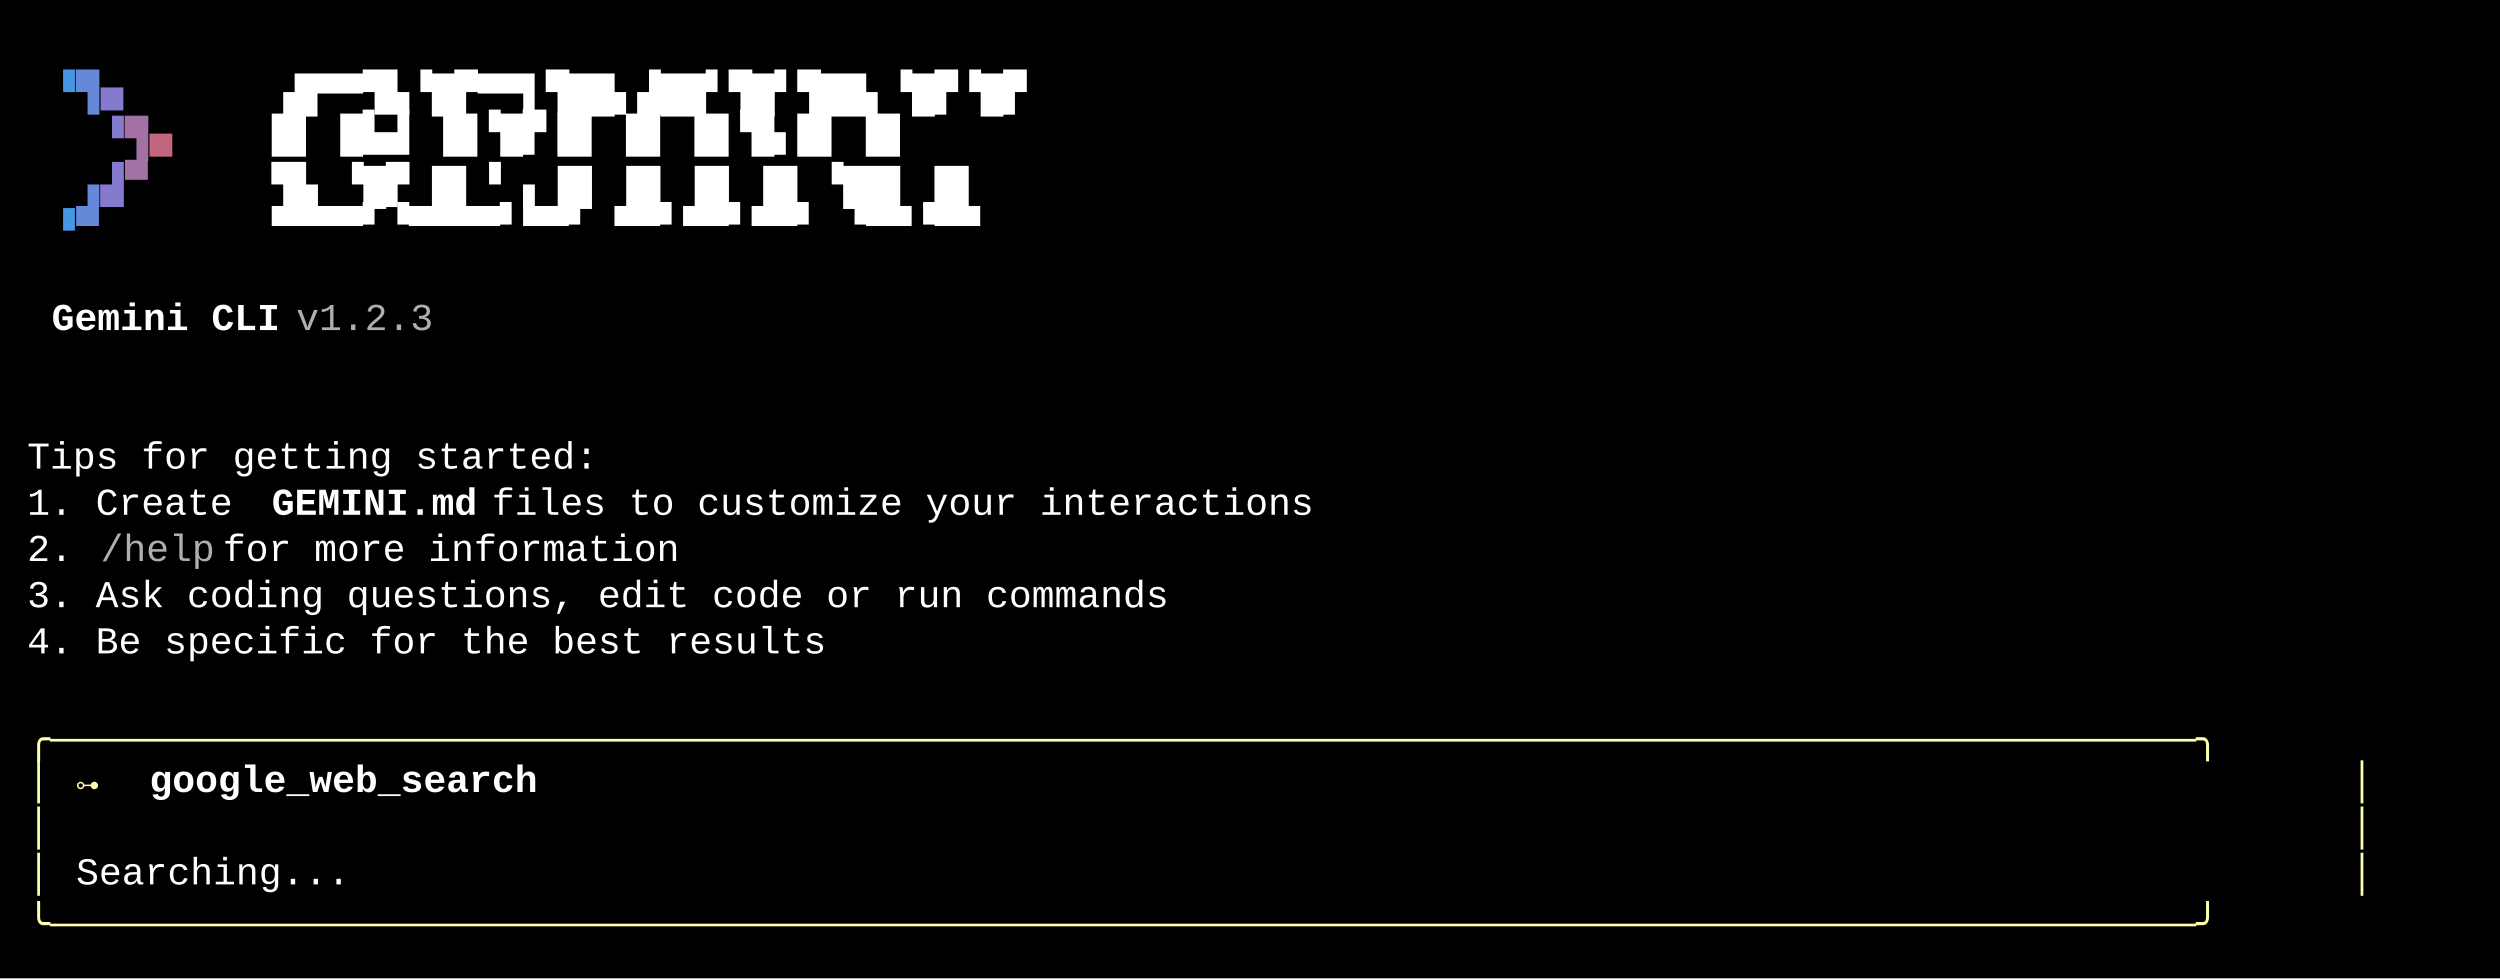
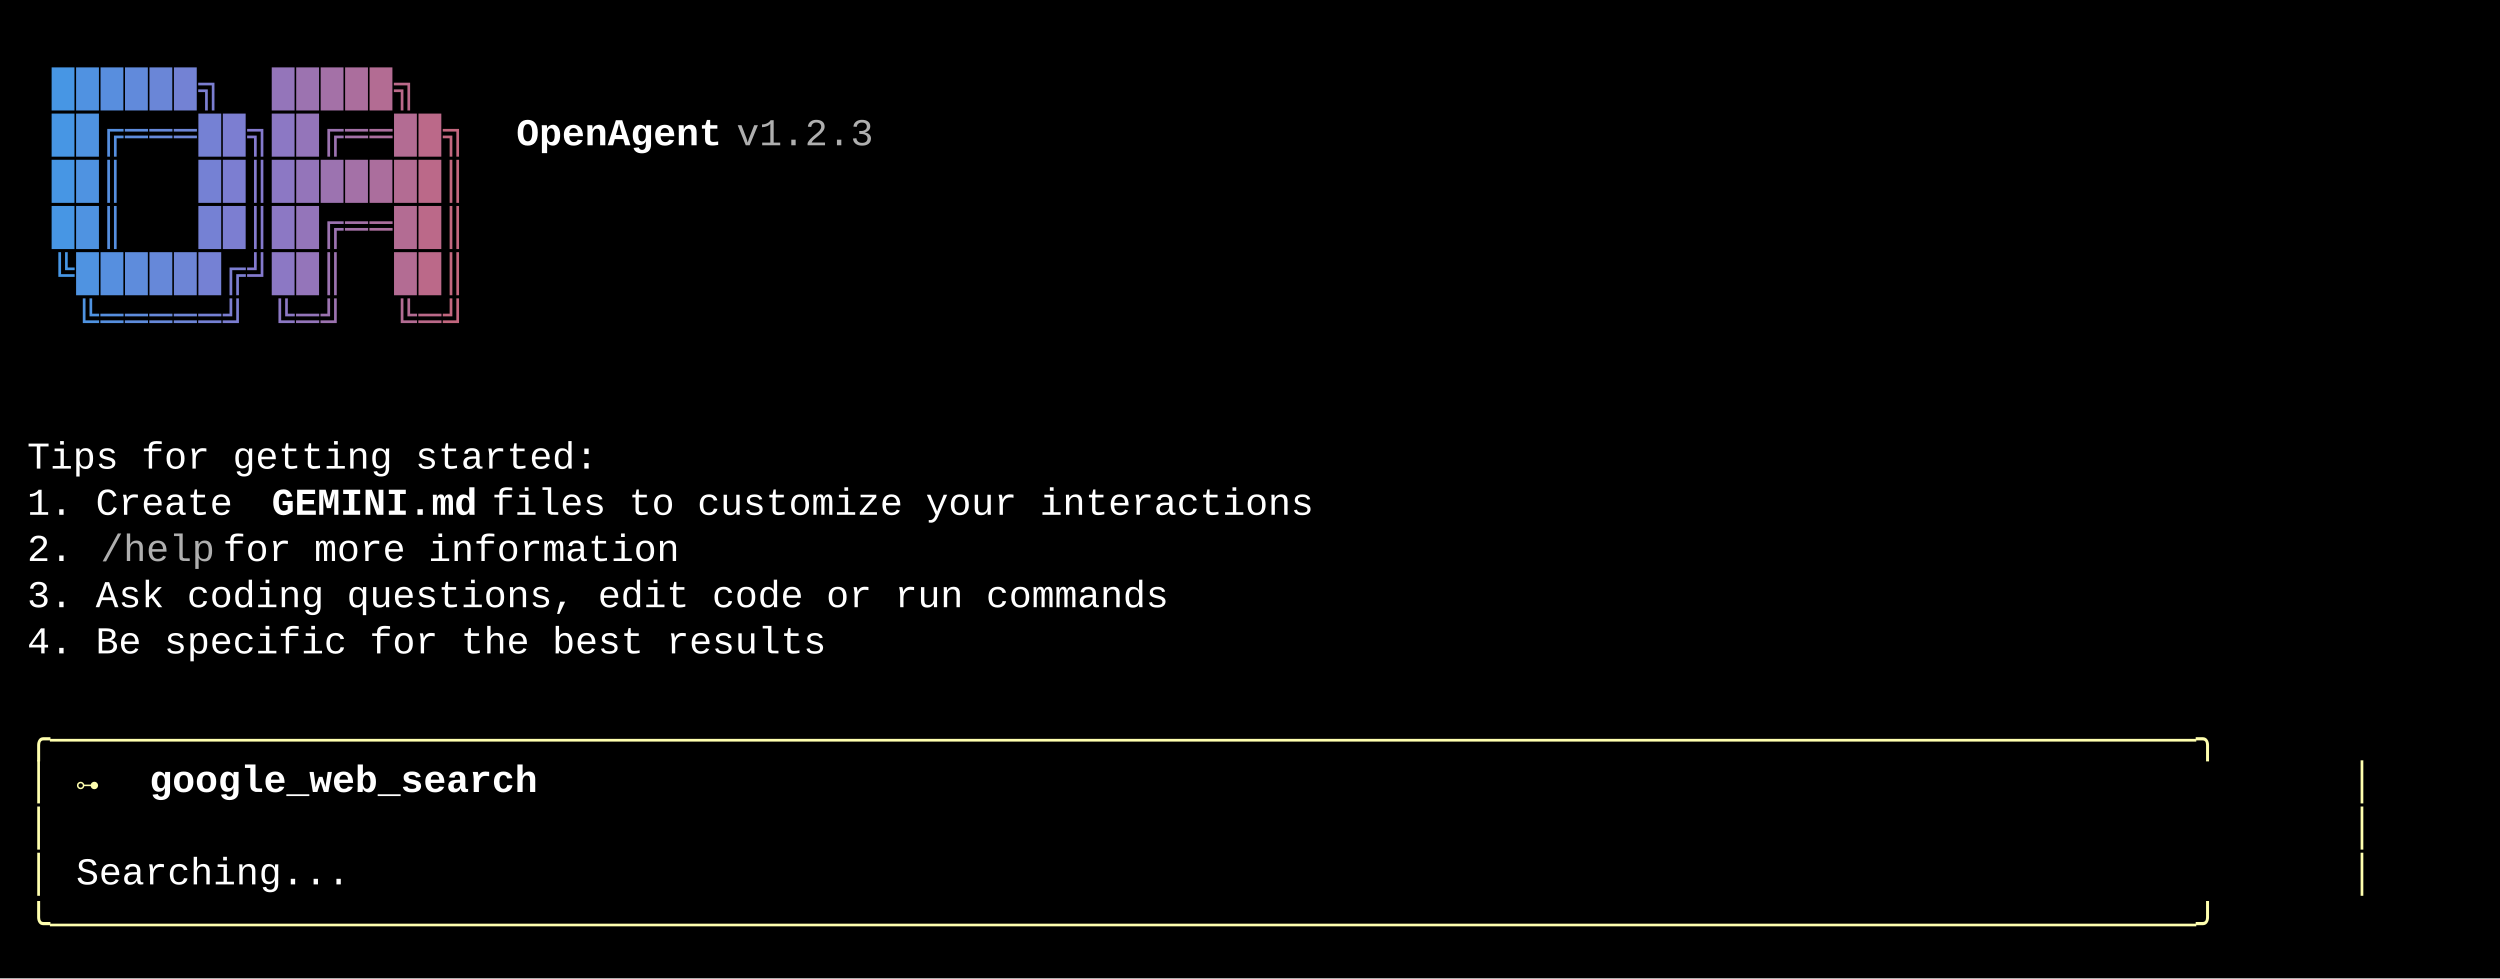
<svg xmlns="http://www.w3.org/2000/svg" width="920" height="360" viewBox="0 0 920 360">
  <style>
    text { font-family: Consolas, "Courier New", monospace; font-size: 14px; dominant-baseline: text-before-edge; white-space: pre; }
  </style>
  <rect width="920" height="360" fill="#000000" />
  <g transform="translate(10, 10)">
-     <text x="9" y="19" fill="#4796e4" textLength="9" lengthAdjust="spacingAndGlyphs">▝</text>
-     <text x="18" y="19" fill="#6688d9" textLength="9" lengthAdjust="spacingAndGlyphs">▜</text>
-     <text x="27" y="19" fill="#847ace" textLength="9" lengthAdjust="spacingAndGlyphs">▄</text>
-     <text x="90" y="19" fill="#ffffff" textLength="297" lengthAdjust="spacingAndGlyphs">▗█▀▀▜▙▝█▛▀▀▌▜██▖▟██▘▜█▘▜██▖▝█▛▝█▛</text>
-     <text x="27" y="36" fill="#847ace" textLength="9" lengthAdjust="spacingAndGlyphs">▝</text>
-     <text x="36" y="36" fill="#a471a7" textLength="9" lengthAdjust="spacingAndGlyphs">▜</text>
-     <text x="45" y="36" fill="#c3677f" textLength="9" lengthAdjust="spacingAndGlyphs">▄</text>
-     <text x="90" y="36" fill="#ffffff" textLength="297" lengthAdjust="spacingAndGlyphs">█▌     █▙▟  ▐█▝█▛▐█ ▐█ ▐█▝█▖█▌ █▌</text>
-     <text x="18" y="53" fill="#6688d9" textLength="9" lengthAdjust="spacingAndGlyphs">▗</text>
-     <text x="27" y="53" fill="#847ace" textLength="9" lengthAdjust="spacingAndGlyphs">▟</text>
-     <text x="36" y="53" fill="#a471a7" textLength="9" lengthAdjust="spacingAndGlyphs">▀</text>
-     <text x="90" y="53" fill="#ffffff" textLength="297" lengthAdjust="spacingAndGlyphs">▜▙ ▝█▛ █▌▝ ▖▐█   ▐█ ▐█ ▐█ ▝██▌ █▌</text>
-     <text x="9" y="70" fill="#4796e4" textLength="9" lengthAdjust="spacingAndGlyphs">▝</text>
-     <text x="18" y="70" fill="#6688d9" textLength="9" lengthAdjust="spacingAndGlyphs">▀</text>
-     <text x="90" y="70" fill="#ffffff" textLength="297" lengthAdjust="spacingAndGlyphs"> ▀▀▀▀▘▝▀▀▀▀▘▀▀▘  ▀▀▘▀▀▘▀▀▘ ▝▀▀▝▀▀</text>
-     <text x="9" y="104" fill="#ffffff" textLength="90" lengthAdjust="spacingAndGlyphs" font-weight="bold">Gemini CLI</text>
-     <text x="99" y="104" fill="#afafaf" textLength="63" lengthAdjust="spacingAndGlyphs"> v1.2.3</text>
+     <text x="9" y="19" fill="#4796e4" textLength="9" lengthAdjust="spacingAndGlyphs">█</text>
+     <text x="18" y="19" fill="#5092e1" textLength="9" lengthAdjust="spacingAndGlyphs">█</text>
+     <text x="27" y="19" fill="#588ede" textLength="9" lengthAdjust="spacingAndGlyphs">█</text>
+     <text x="36" y="19" fill="#618adb" textLength="9" lengthAdjust="spacingAndGlyphs">█</text>
+     <text x="45" y="19" fill="#6a86d7" textLength="9" lengthAdjust="spacingAndGlyphs">█</text>
+     <text x="54" y="19" fill="#7382d4" textLength="9" lengthAdjust="spacingAndGlyphs">█</text>
+     <text x="63" y="19" fill="#7b7ed1" textLength="9" lengthAdjust="spacingAndGlyphs">╗</text>
+     <text x="90" y="19" fill="#9475ba" textLength="9" lengthAdjust="spacingAndGlyphs">█</text>
+     <text x="99" y="19" fill="#9c73b0" textLength="9" lengthAdjust="spacingAndGlyphs">█</text>
+     <text x="108" y="19" fill="#a471a7" textLength="9" lengthAdjust="spacingAndGlyphs">█</text>
+     <text x="117" y="19" fill="#ab6e9d" textLength="9" lengthAdjust="spacingAndGlyphs">█</text>
+     <text x="126" y="19" fill="#b36c93" textLength="9" lengthAdjust="spacingAndGlyphs">█</text>
+     <text x="135" y="19" fill="#bb6989" textLength="9" lengthAdjust="spacingAndGlyphs">╗</text>
+     <text x="9" y="36" fill="#4796e4" textLength="9" lengthAdjust="spacingAndGlyphs">█</text>
+     <text x="18" y="36" fill="#4f93e1" textLength="9" lengthAdjust="spacingAndGlyphs">█</text>
+     <text x="27" y="36" fill="#568fdf" textLength="9" lengthAdjust="spacingAndGlyphs">╔</text>
+     <text x="36" y="36" fill="#5e8cdc" textLength="9" lengthAdjust="spacingAndGlyphs">═</text>
+     <text x="45" y="36" fill="#6688d9" textLength="9" lengthAdjust="spacingAndGlyphs">═</text>
+     <text x="54" y="36" fill="#6d85d6" textLength="9" lengthAdjust="spacingAndGlyphs">═</text>
+     <text x="63" y="36" fill="#7581d4" textLength="9" lengthAdjust="spacingAndGlyphs">█</text>
+     <text x="72" y="36" fill="#7c7ed1" textLength="9" lengthAdjust="spacingAndGlyphs">█</text>
+     <text x="81" y="36" fill="#847ace" textLength="9" lengthAdjust="spacingAndGlyphs">╗</text>
+     <text x="90" y="36" fill="#8c78c4" textLength="9" lengthAdjust="spacingAndGlyphs">█</text>
+     <text x="99" y="36" fill="#9475ba" textLength="9" lengthAdjust="spacingAndGlyphs">█</text>
+     <text x="108" y="36" fill="#9c73b0" textLength="9" lengthAdjust="spacingAndGlyphs">╔</text>
+     <text x="117" y="36" fill="#a471a7" textLength="9" lengthAdjust="spacingAndGlyphs">═</text>
+     <text x="126" y="36" fill="#ab6e9d" textLength="9" lengthAdjust="spacingAndGlyphs">═</text>
+     <text x="135" y="36" fill="#b36c93" textLength="9" lengthAdjust="spacingAndGlyphs">█</text>
+     <text x="144" y="36" fill="#bb6989" textLength="9" lengthAdjust="spacingAndGlyphs">█</text>
+     <text x="153" y="36" fill="#c3677f" textLength="9" lengthAdjust="spacingAndGlyphs">╗</text>
+     <text x="180" y="36" fill="#ffffff" textLength="81" lengthAdjust="spacingAndGlyphs" font-weight="bold">OpenAgent</text>
+     <text x="261" y="36" fill="#afafaf" textLength="63" lengthAdjust="spacingAndGlyphs"> v1.2.3</text>
+     <text x="9" y="53" fill="#4796e4" textLength="9" lengthAdjust="spacingAndGlyphs">█</text>
+     <text x="18" y="53" fill="#4f93e1" textLength="9" lengthAdjust="spacingAndGlyphs">█</text>
+     <text x="27" y="53" fill="#568fdf" textLength="9" lengthAdjust="spacingAndGlyphs">║</text>
+     <text x="63" y="53" fill="#7581d4" textLength="9" lengthAdjust="spacingAndGlyphs">█</text>
+     <text x="72" y="53" fill="#7c7ed1" textLength="9" lengthAdjust="spacingAndGlyphs">█</text>
+     <text x="81" y="53" fill="#847ace" textLength="9" lengthAdjust="spacingAndGlyphs">║</text>
+     <text x="90" y="53" fill="#8c78c4" textLength="9" lengthAdjust="spacingAndGlyphs">█</text>
+     <text x="99" y="53" fill="#9475ba" textLength="9" lengthAdjust="spacingAndGlyphs">█</text>
+     <text x="108" y="53" fill="#9c73b0" textLength="9" lengthAdjust="spacingAndGlyphs">█</text>
+     <text x="117" y="53" fill="#a471a7" textLength="9" lengthAdjust="spacingAndGlyphs">█</text>
+     <text x="126" y="53" fill="#ab6e9d" textLength="9" lengthAdjust="spacingAndGlyphs">█</text>
+     <text x="135" y="53" fill="#b36c93" textLength="9" lengthAdjust="spacingAndGlyphs">█</text>
+     <text x="144" y="53" fill="#bb6989" textLength="9" lengthAdjust="spacingAndGlyphs">█</text>
+     <text x="153" y="53" fill="#c3677f" textLength="9" lengthAdjust="spacingAndGlyphs">║</text>
+     <text x="9" y="70" fill="#4796e4" textLength="9" lengthAdjust="spacingAndGlyphs">█</text>
+     <text x="18" y="70" fill="#4f93e1" textLength="9" lengthAdjust="spacingAndGlyphs">█</text>
+     <text x="27" y="70" fill="#568fdf" textLength="9" lengthAdjust="spacingAndGlyphs">║</text>
+     <text x="63" y="70" fill="#7581d4" textLength="9" lengthAdjust="spacingAndGlyphs">█</text>
+     <text x="72" y="70" fill="#7c7ed1" textLength="9" lengthAdjust="spacingAndGlyphs">█</text>
+     <text x="81" y="70" fill="#847ace" textLength="9" lengthAdjust="spacingAndGlyphs">║</text>
+     <text x="90" y="70" fill="#8c78c4" textLength="9" lengthAdjust="spacingAndGlyphs">█</text>
+     <text x="99" y="70" fill="#9475ba" textLength="9" lengthAdjust="spacingAndGlyphs">█</text>
+     <text x="108" y="70" fill="#9c73b0" textLength="9" lengthAdjust="spacingAndGlyphs">╔</text>
+     <text x="117" y="70" fill="#a471a7" textLength="9" lengthAdjust="spacingAndGlyphs">═</text>
+     <text x="126" y="70" fill="#ab6e9d" textLength="9" lengthAdjust="spacingAndGlyphs">═</text>
+     <text x="135" y="70" fill="#b36c93" textLength="9" lengthAdjust="spacingAndGlyphs">█</text>
+     <text x="144" y="70" fill="#bb6989" textLength="9" lengthAdjust="spacingAndGlyphs">█</text>
+     <text x="153" y="70" fill="#c3677f" textLength="9" lengthAdjust="spacingAndGlyphs">║</text>
+     <text x="9" y="87" fill="#4796e4" textLength="9" lengthAdjust="spacingAndGlyphs">╚</text>
+     <text x="18" y="87" fill="#4f93e1" textLength="9" lengthAdjust="spacingAndGlyphs">█</text>
+     <text x="27" y="87" fill="#568fdf" textLength="9" lengthAdjust="spacingAndGlyphs">█</text>
+     <text x="36" y="87" fill="#5e8cdc" textLength="9" lengthAdjust="spacingAndGlyphs">█</text>
+     <text x="45" y="87" fill="#6688d9" textLength="9" lengthAdjust="spacingAndGlyphs">█</text>
+     <text x="54" y="87" fill="#6d85d6" textLength="9" lengthAdjust="spacingAndGlyphs">█</text>
+     <text x="63" y="87" fill="#7581d4" textLength="9" lengthAdjust="spacingAndGlyphs">█</text>
+     <text x="72" y="87" fill="#7c7ed1" textLength="9" lengthAdjust="spacingAndGlyphs">╔</text>
+     <text x="81" y="87" fill="#847ace" textLength="9" lengthAdjust="spacingAndGlyphs">╝</text>
+     <text x="90" y="87" fill="#8c78c4" textLength="9" lengthAdjust="spacingAndGlyphs">█</text>
+     <text x="99" y="87" fill="#9475ba" textLength="9" lengthAdjust="spacingAndGlyphs">█</text>
+     <text x="108" y="87" fill="#9c73b0" textLength="9" lengthAdjust="spacingAndGlyphs">║</text>
+     <text x="135" y="87" fill="#b36c93" textLength="9" lengthAdjust="spacingAndGlyphs">█</text>
+     <text x="144" y="87" fill="#bb6989" textLength="9" lengthAdjust="spacingAndGlyphs">█</text>
+     <text x="153" y="87" fill="#c3677f" textLength="9" lengthAdjust="spacingAndGlyphs">║</text>
+     <text x="18" y="104" fill="#4f93e1" textLength="9" lengthAdjust="spacingAndGlyphs">╚</text>
+     <text x="27" y="104" fill="#568fdf" textLength="9" lengthAdjust="spacingAndGlyphs">═</text>
+     <text x="36" y="104" fill="#5e8cdc" textLength="9" lengthAdjust="spacingAndGlyphs">═</text>
+     <text x="45" y="104" fill="#6688d9" textLength="9" lengthAdjust="spacingAndGlyphs">═</text>
+     <text x="54" y="104" fill="#6d85d6" textLength="9" lengthAdjust="spacingAndGlyphs">═</text>
+     <text x="63" y="104" fill="#7581d4" textLength="9" lengthAdjust="spacingAndGlyphs">═</text>
+     <text x="72" y="104" fill="#7c7ed1" textLength="9" lengthAdjust="spacingAndGlyphs">╝</text>
+     <text x="90" y="104" fill="#8c78c4" textLength="9" lengthAdjust="spacingAndGlyphs">╚</text>
+     <text x="99" y="104" fill="#9475ba" textLength="9" lengthAdjust="spacingAndGlyphs">═</text>
+     <text x="108" y="104" fill="#9c73b0" textLength="9" lengthAdjust="spacingAndGlyphs">╝</text>
+     <text x="135" y="104" fill="#b36c93" textLength="9" lengthAdjust="spacingAndGlyphs">╚</text>
+     <text x="144" y="104" fill="#bb6989" textLength="9" lengthAdjust="spacingAndGlyphs">═</text>
+     <text x="153" y="104" fill="#c3677f" textLength="9" lengthAdjust="spacingAndGlyphs">╝</text>
    <text x="0" y="155" fill="#ffffff" textLength="225" lengthAdjust="spacingAndGlyphs">Tips for getting started:</text>
    <text x="0" y="172" fill="#ffffff" textLength="90" lengthAdjust="spacingAndGlyphs">1. Create </text>
    <text x="90" y="172" fill="#ffffff" textLength="81" lengthAdjust="spacingAndGlyphs" font-weight="bold">GEMINI.md</text>
    <text x="171" y="172" fill="#ffffff" textLength="333" lengthAdjust="spacingAndGlyphs"> files to customize your interactions</text>
    <text x="0" y="189" fill="#ffffff" textLength="27" lengthAdjust="spacingAndGlyphs">2. </text>
    <text x="27" y="189" fill="#afafaf" textLength="45" lengthAdjust="spacingAndGlyphs">/help</text>
    <text x="72" y="189" fill="#ffffff" textLength="189" lengthAdjust="spacingAndGlyphs"> for more information</text>
    <text x="0" y="206" fill="#ffffff" textLength="450" lengthAdjust="spacingAndGlyphs">3. Ask coding questions, edit code or run commands</text>
    <text x="0" y="223" fill="#ffffff" textLength="315" lengthAdjust="spacingAndGlyphs">4. Be specific for the best results</text>
    <text x="0" y="257" fill="#ffffaf" textLength="864" lengthAdjust="spacingAndGlyphs">╭──────────────────────────────────────────────────────────────────────────────────────────────╮</text>
    <text x="0" y="274" fill="#ffffaf" textLength="9" lengthAdjust="spacingAndGlyphs">│</text>
    <text x="18" y="274" fill="#ffffaf" textLength="9" lengthAdjust="spacingAndGlyphs">⊶</text>
    <text x="45" y="274" fill="#ffffff" textLength="153" lengthAdjust="spacingAndGlyphs" font-weight="bold">google_web_search</text>
    <text x="855" y="274" fill="#ffffaf" textLength="9" lengthAdjust="spacingAndGlyphs">│</text>
    <text x="0" y="291" fill="#ffffaf" textLength="9" lengthAdjust="spacingAndGlyphs">│</text>
    <text x="855" y="291" fill="#ffffaf" textLength="9" lengthAdjust="spacingAndGlyphs">│</text>
    <text x="0" y="308" fill="#ffffaf" textLength="9" lengthAdjust="spacingAndGlyphs">│</text>
    <text x="18" y="308" fill="#ffffff" textLength="108" lengthAdjust="spacingAndGlyphs">Searching...</text>
    <text x="855" y="308" fill="#ffffaf" textLength="9" lengthAdjust="spacingAndGlyphs">│</text>
    <text x="0" y="325" fill="#ffffaf" textLength="864" lengthAdjust="spacingAndGlyphs">╰──────────────────────────────────────────────────────────────────────────────────────────────╯</text>
  </g>
</svg>
